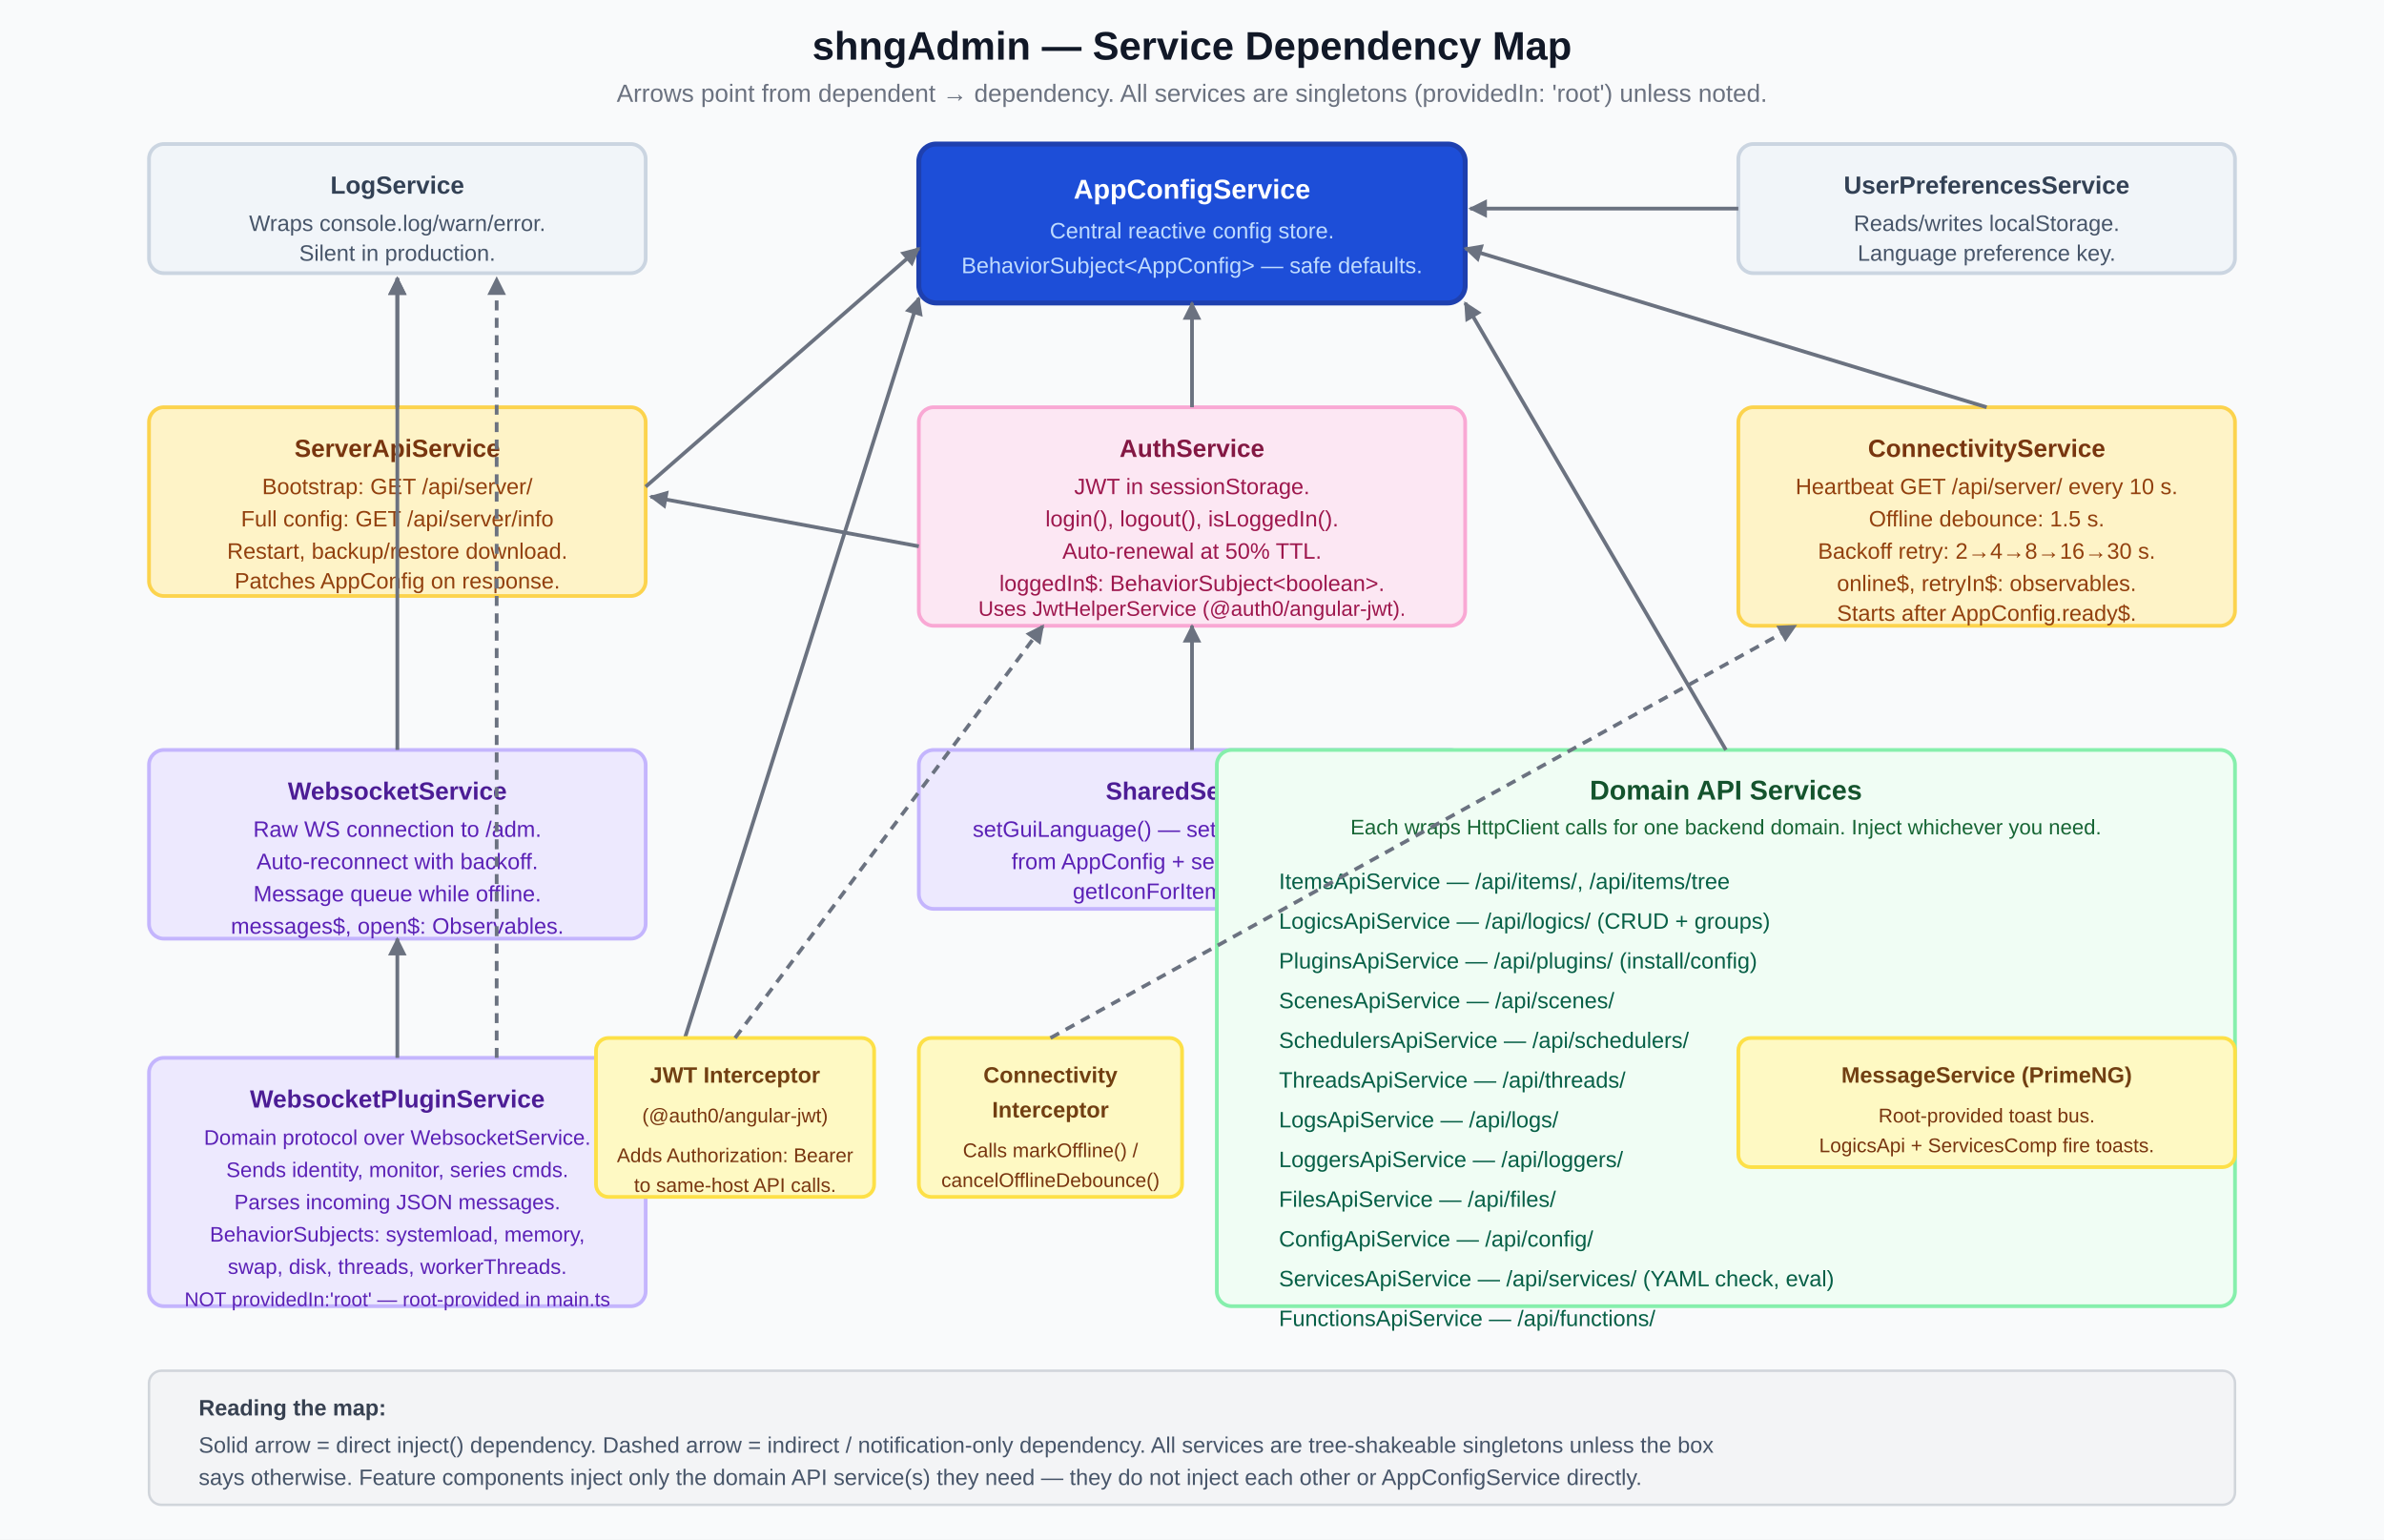
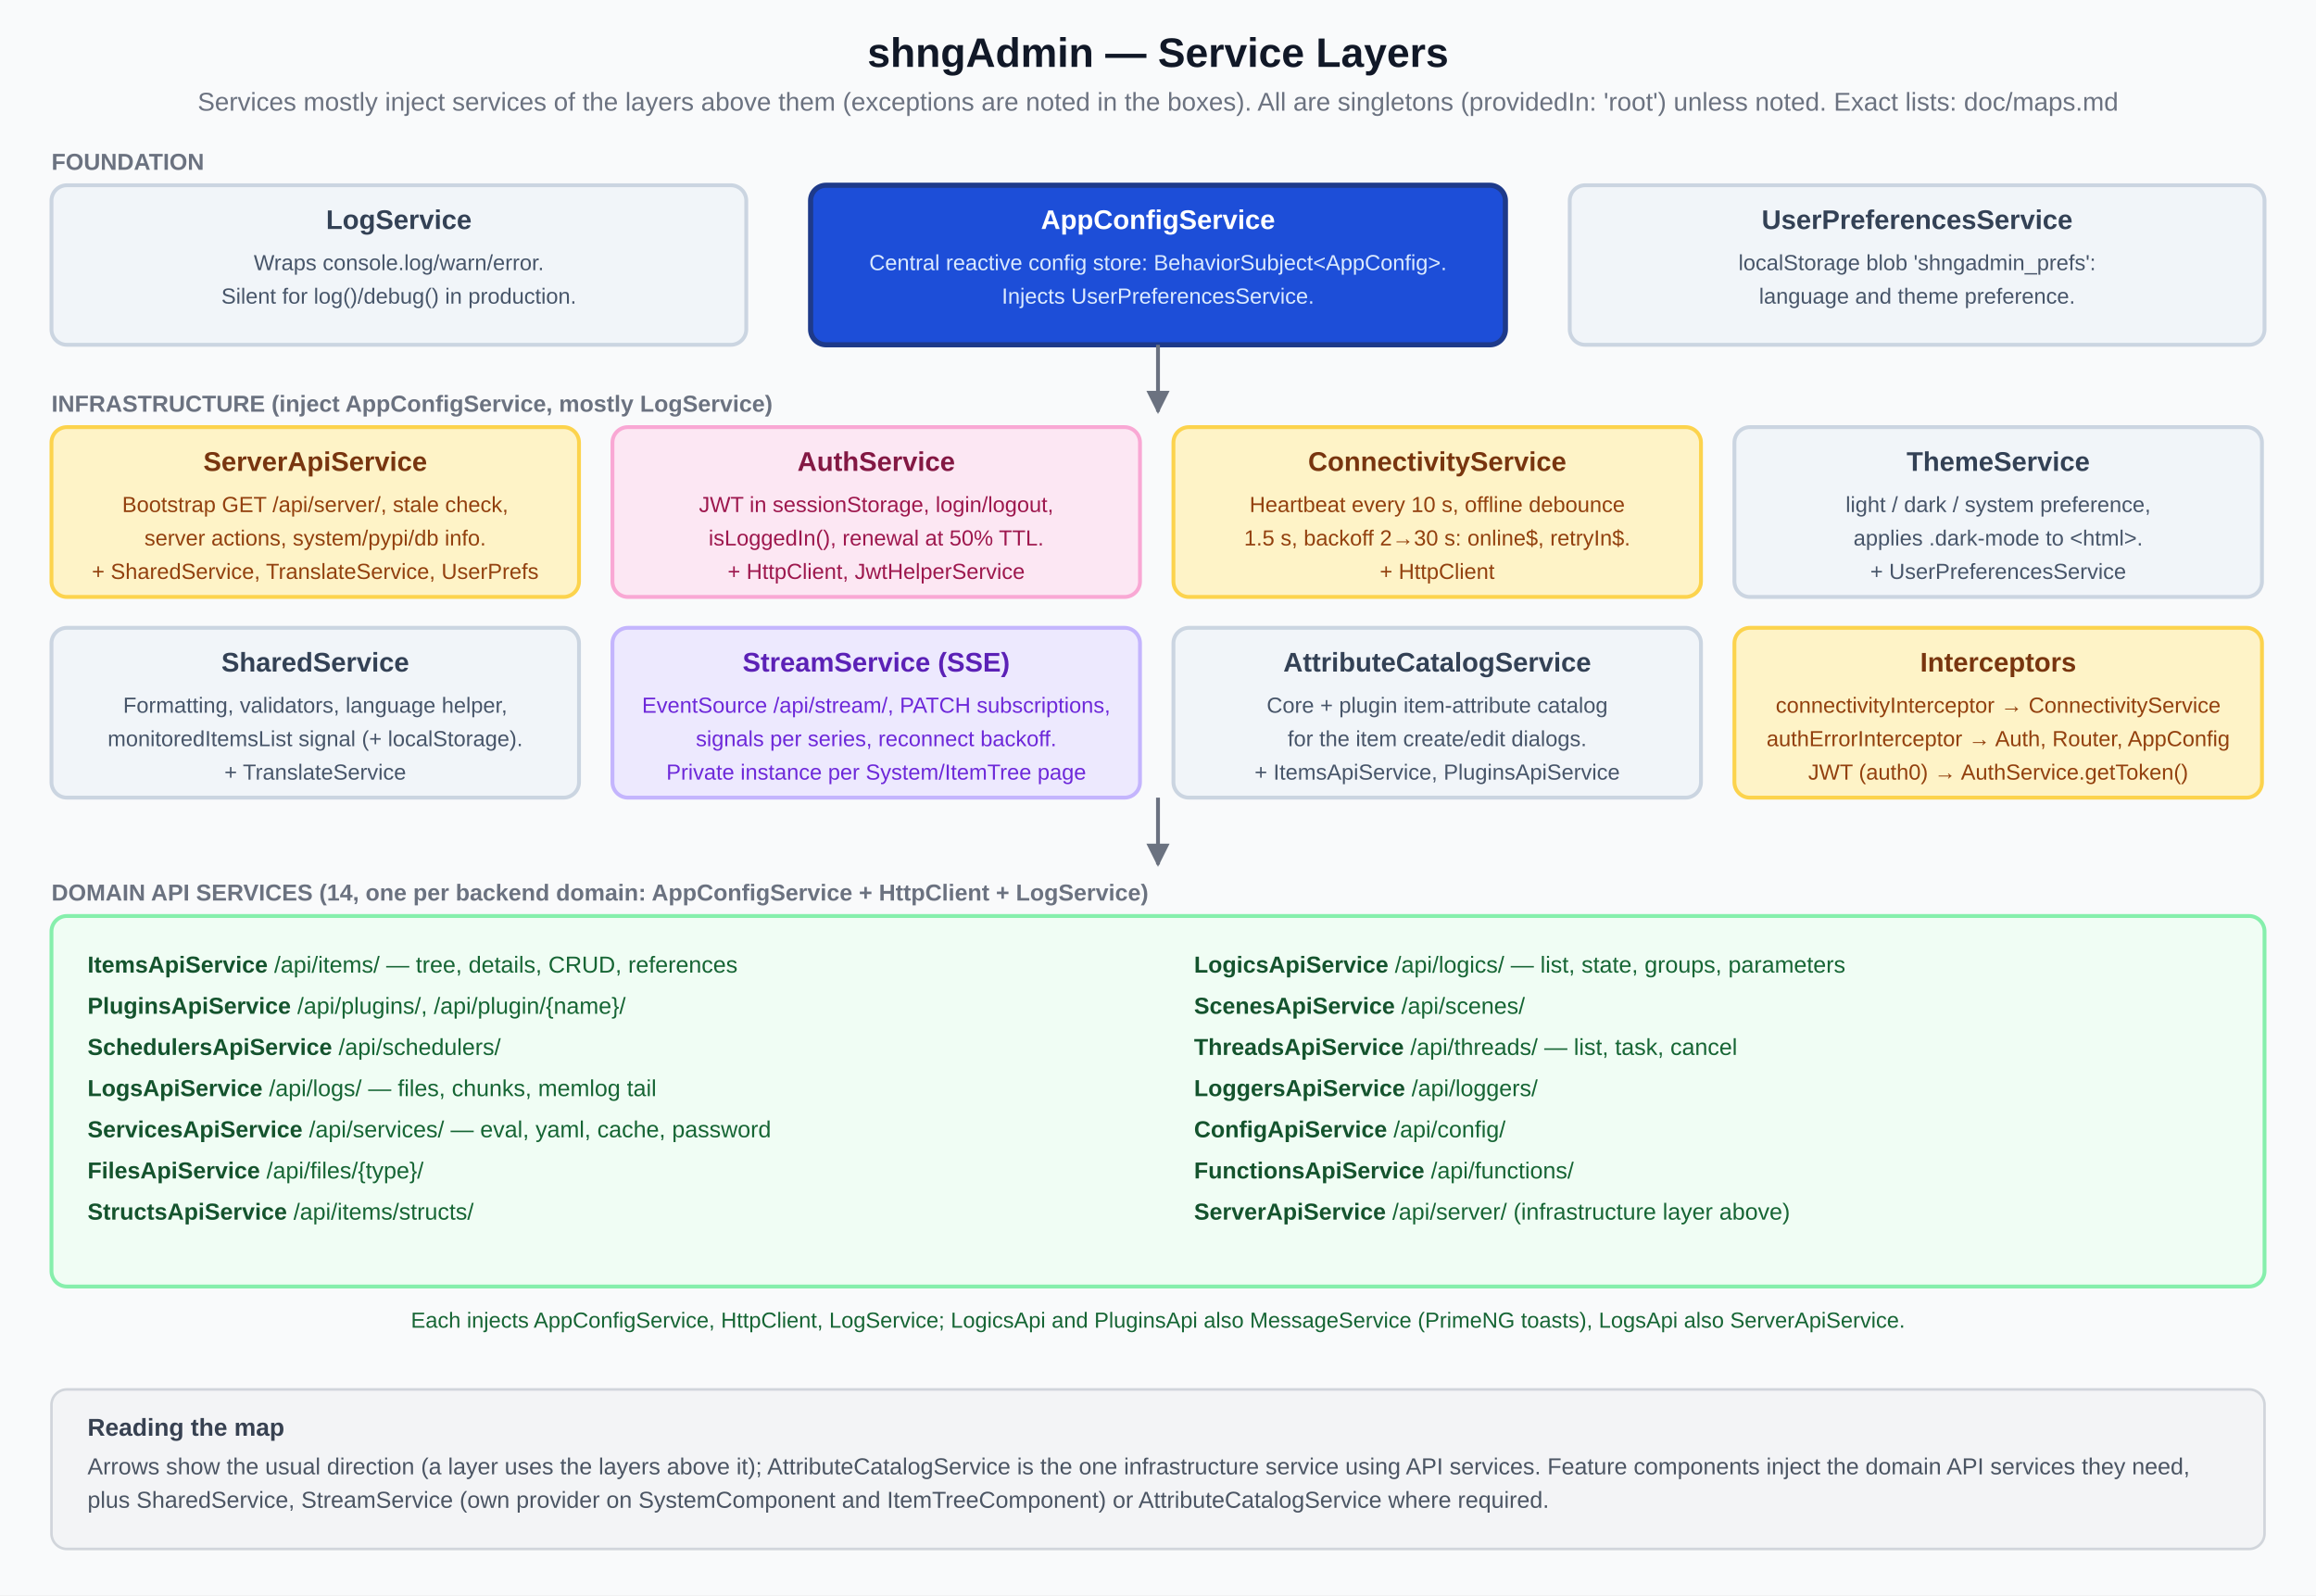
- <svg xmlns="http://www.w3.org/2000/svg" viewBox="0 0 960 620" font-family="'Segoe UI',Arial,sans-serif">
+ <svg xmlns="http://www.w3.org/2000/svg" viewBox="0 0 900 620" font-family="'Segoe UI',Arial,sans-serif">
  <defs>
-     <marker id="a" viewBox="0 0 10 10" refX="9" refY="5" markerWidth="5" markerHeight="5" orient="auto">
+     <marker id="a" viewBox="0 0 10 10" refX="9" refY="5" markerWidth="6" markerHeight="6" orient="auto">
      <path d="M0,0 L10,5 L0,10 z" fill="#6B7280" />
    </marker>
  </defs>
-   <rect width="960" height="620" fill="#F9FAFB" />
-   <text x="480" y="24" text-anchor="middle" font-size="16" font-weight="bold" fill="#111827">shngAdmin — Service Dependency Map</text>
-   <text x="480" y="41" text-anchor="middle" font-size="10" fill="#6B7280">Arrows point from dependent → dependency.  All services are singletons (providedIn: 'root') unless noted.</text>
-   <rect x="370" y="58" width="220" height="64" rx="7" fill="#1D4ED8" stroke="#1E40AF" stroke-width="2" />
-   <text x="480" y="80" text-anchor="middle" font-size="11" font-weight="bold" fill="#fff">AppConfigService</text>
-   <text x="480" y="96" text-anchor="middle" font-size="9" fill="#BFDBFE">Central reactive config store.</text>
-   <text x="480" y="110" text-anchor="middle" font-size="9" fill="#BFDBFE">BehaviorSubject&lt;AppConfig&gt; — safe defaults.</text>
-   <rect x="700" y="58" width="200" height="52" rx="6" fill="#F1F5F9" stroke="#CBD5E1" stroke-width="1.5" />
-   <text x="800" y="78" text-anchor="middle" font-size="10" font-weight="bold" fill="#334155">UserPreferencesService</text>
-   <text x="800" y="93" text-anchor="middle" font-size="9" fill="#475569">Reads/writes localStorage.</text>
-   <text x="800" y="105" text-anchor="middle" font-size="9" fill="#475569">Language preference key.</text>
-   <line x1="700" y1="84" x2="592" y2="84" stroke="#6B7280" stroke-width="1.5" marker-end="url(#a)" />
-   <rect x="60" y="58" width="200" height="52" rx="6" fill="#F1F5F9" stroke="#CBD5E1" stroke-width="1.5" />
-   <text x="160" y="78" text-anchor="middle" font-size="10" font-weight="bold" fill="#334155">LogService</text>
-   <text x="160" y="93" text-anchor="middle" font-size="9" fill="#475569">Wraps console.log/warn/error.</text>
-   <text x="160" y="105" text-anchor="middle" font-size="9" fill="#475569">Silent in production.</text>
-   <rect x="60" y="164" width="200" height="76" rx="6" fill="#FEF3C7" stroke="#FCD34D" stroke-width="1.5" />
-   <text x="160" y="184" text-anchor="middle" font-size="10" font-weight="bold" fill="#78350F">ServerApiService</text>
-   <text x="160" y="199" text-anchor="middle" font-size="9" fill="#92400E">Bootstrap: GET /api/server/</text>
-   <text x="160" y="212" text-anchor="middle" font-size="9" fill="#92400E">Full config: GET /api/server/info</text>
-   <text x="160" y="225" text-anchor="middle" font-size="9" fill="#92400E">Restart, backup/restore download.</text>
-   <text x="160" y="237" text-anchor="middle" font-size="9" fill="#92400E">Patches AppConfig on response.</text>
-   <line x1="260" y1="196" x2="370" y2="100" stroke="#6B7280" stroke-width="1.5" marker-end="url(#a)" />
-   <line x1="160" y1="164" x2="160" y2="112" stroke="#6B7280" stroke-width="1.5" marker-end="url(#a)" />
-   <rect x="370" y="164" width="220" height="88" rx="6" fill="#FCE7F3" stroke="#F9A8D4" stroke-width="1.5" />
-   <text x="480" y="184" text-anchor="middle" font-size="10" font-weight="bold" fill="#831843">AuthService</text>
-   <text x="480" y="199" text-anchor="middle" font-size="9" fill="#9D174D">JWT in sessionStorage.</text>
-   <text x="480" y="212" text-anchor="middle" font-size="9" fill="#9D174D">login(), logout(), isLoggedIn().</text>
-   <text x="480" y="225" text-anchor="middle" font-size="9" fill="#9D174D">Auto-renewal at 50% TTL.</text>
-   <text x="480" y="238" text-anchor="middle" font-size="9" fill="#9D174D">loggedIn$: BehaviorSubject&lt;boolean&gt;.</text>
-   <text x="480" y="248" text-anchor="middle" font-size="8.5" fill="#9D174D">Uses JwtHelperService (@auth0/angular-jwt).</text>
-   <line x1="480" y1="164" x2="480" y2="122" stroke="#6B7280" stroke-width="1.5" marker-end="url(#a)" />
-   <line x1="370" y1="220" x2="262" y2="200" stroke="#6B7280" stroke-width="1.5" marker-end="url(#a)" />
-   <rect x="700" y="164" width="200" height="88" rx="6" fill="#FEF3C7" stroke="#FCD34D" stroke-width="1.5" />
-   <text x="800" y="184" text-anchor="middle" font-size="10" font-weight="bold" fill="#78350F">ConnectivityService</text>
-   <text x="800" y="199" text-anchor="middle" font-size="9" fill="#92400E">Heartbeat GET /api/server/ every 10 s.</text>
-   <text x="800" y="212" text-anchor="middle" font-size="9" fill="#92400E">Offline debounce: 1.5 s.</text>
-   <text x="800" y="225" text-anchor="middle" font-size="9" fill="#92400E">Backoff retry: 2→4→8→16→30 s.</text>
-   <text x="800" y="238" text-anchor="middle" font-size="9" fill="#92400E">online$, retryIn$: observables.</text>
-   <text x="800" y="250" text-anchor="middle" font-size="9" fill="#92400E">Starts after AppConfig.ready$.</text>
-   <line x1="800" y1="164" x2="590" y2="100" stroke="#6B7280" stroke-width="1.5" marker-end="url(#a)" />
-   <rect x="370" y="302" width="220" height="64" rx="6" fill="#EDE9FE" stroke="#C4B5FD" stroke-width="1.5" />
-   <text x="480" y="322" text-anchor="middle" font-size="10" font-weight="bold" fill="#4C1D95">SharedService</text>
-   <text x="480" y="337" text-anchor="middle" font-size="9" fill="#5B21B6">setGuiLanguage() — sets ngx-translate lang</text>
-   <text x="480" y="350" text-anchor="middle" font-size="9" fill="#5B21B6">from AppConfig + server preference.</text>
-   <text x="480" y="362" text-anchor="middle" font-size="9" fill="#5B21B6">getIconForItem() helper.</text>
-   <line x1="480" y1="302" x2="480" y2="252" stroke="#6B7280" stroke-width="1.5" marker-end="url(#a)" />
-   <rect x="60" y="302" width="200" height="76" rx="6" fill="#EDE9FE" stroke="#C4B5FD" stroke-width="1.5" />
-   <text x="160" y="322" text-anchor="middle" font-size="10" font-weight="bold" fill="#4C1D95">WebsocketService</text>
-   <text x="160" y="337" text-anchor="middle" font-size="9" fill="#5B21B6">Raw WS connection to /adm.</text>
-   <text x="160" y="350" text-anchor="middle" font-size="9" fill="#5B21B6">Auto-reconnect with backoff.</text>
-   <text x="160" y="363" text-anchor="middle" font-size="9" fill="#5B21B6">Message queue while offline.</text>
-   <text x="160" y="376" text-anchor="middle" font-size="9" fill="#5B21B6">messages$, open$: Observables.</text>
-   <line x1="160" y1="302" x2="160" y2="112" stroke="#6B7280" stroke-width="1.5" marker-end="url(#a)" />
-   <rect x="60" y="426" width="200" height="100" rx="6" fill="#EDE9FE" stroke="#C4B5FD" stroke-width="1.5" />
-   <text x="160" y="446" text-anchor="middle" font-size="10" font-weight="bold" fill="#4C1D95">WebsocketPluginService</text>
-   <text x="160" y="461" text-anchor="middle" font-size="8.5" fill="#5B21B6">Domain protocol over WebsocketService.</text>
-   <text x="160" y="474" text-anchor="middle" font-size="8.5" fill="#5B21B6">Sends identity, monitor, series cmds.</text>
-   <text x="160" y="487" text-anchor="middle" font-size="8.5" fill="#5B21B6">Parses incoming JSON messages.</text>
-   <text x="160" y="500" text-anchor="middle" font-size="8.5" fill="#5B21B6">BehaviorSubjects: systemload, memory,</text>
-   <text x="160" y="513" text-anchor="middle" font-size="8.5" fill="#5B21B6">  swap, disk, threads, workerThreads.</text>
-   <text x="160" y="526" text-anchor="middle" font-size="8" fill="#5B21B6">NOT providedIn:'root' — root-provided in main.ts</text>
-   <line x1="160" y1="426" x2="160" y2="378" stroke="#6B7280" stroke-width="1.5" marker-end="url(#a)" />
-   <line x1="260" y1="468" x2="370" y2="120" stroke="#6B7280" stroke-width="1.5" marker-end="url(#a)" />
-   <line x1="200" y1="426" x2="200" y2="112" stroke="#6B7280" stroke-width="1.5" stroke-dasharray="4,3" marker-end="url(#a)" />
-   <rect x="490" y="302" width="410" height="224" rx="6" fill="#F0FDF4" stroke="#86EFAC" stroke-width="1.5" />
-   <text x="695" y="322" text-anchor="middle" font-size="11" font-weight="bold" fill="#14532D">Domain API Services</text>
-   <text x="695" y="336" text-anchor="middle" font-size="8.5" fill="#166534">Each wraps HttpClient calls for one backend domain.  Inject whichever you need.</text>
-   <text x="515" y="358" font-size="9" fill="#065F46">ItemsApiService       — /api/items/, /api/items/tree</text>
-   <text x="515" y="374" font-size="9" fill="#065F46">LogicsApiService      — /api/logics/  (CRUD + groups)</text>
-   <text x="515" y="390" font-size="9" fill="#065F46">PluginsApiService     — /api/plugins/  (install/config)</text>
-   <text x="515" y="406" font-size="9" fill="#065F46">ScenesApiService      — /api/scenes/</text>
-   <text x="515" y="422" font-size="9" fill="#065F46">SchedulersApiService  — /api/schedulers/</text>
-   <text x="515" y="438" font-size="9" fill="#065F46">ThreadsApiService     — /api/threads/</text>
-   <text x="515" y="454" font-size="9" fill="#065F46">LogsApiService        — /api/logs/</text>
-   <text x="515" y="470" font-size="9" fill="#065F46">LoggersApiService     — /api/loggers/</text>
-   <text x="515" y="486" font-size="9" fill="#065F46">FilesApiService       — /api/files/</text>
-   <text x="515" y="502" font-size="9" fill="#065F46">ConfigApiService      — /api/config/</text>
-   <text x="515" y="518" font-size="9" fill="#065F46">ServicesApiService    — /api/services/ (YAML check, eval)</text>
-   <text x="515" y="534" font-size="9" fill="#065F46">FunctionsApiService   — /api/functions/</text>
-   <line x1="695" y1="302" x2="590" y2="122" stroke="#6B7280" stroke-width="1.5" marker-end="url(#a)" />
-   <rect x="370" y="418" width="106" height="64" rx="5" fill="#FEF9C3" stroke="#FDE047" stroke-width="1.5" />
-   <text x="423" y="436" text-anchor="middle" font-size="9" font-weight="bold" fill="#713F12">Connectivity</text>
-   <text x="423" y="450" text-anchor="middle" font-size="9" font-weight="bold" fill="#713F12">Interceptor</text>
-   <text x="423" y="466" text-anchor="middle" font-size="8" fill="#78350F">Calls markOffline() /</text>
-   <text x="423" y="478" text-anchor="middle" font-size="8" fill="#78350F">cancelOfflineDebounce()</text>
-   <line x1="423" y1="418" x2="723" y2="252" stroke="#6B7280" stroke-width="1.5" stroke-dasharray="4,3" marker-end="url(#a)" />
-   <rect x="240" y="418" width="112" height="64" rx="5" fill="#FEF9C3" stroke="#FDE047" stroke-width="1.5" />
-   <text x="296" y="436" text-anchor="middle" font-size="9" font-weight="bold" fill="#713F12">JWT Interceptor</text>
-   <text x="296" y="452" text-anchor="middle" font-size="8" fill="#78350F">(@auth0/angular-jwt)</text>
-   <text x="296" y="468" text-anchor="middle" font-size="8" fill="#78350F">Adds Authorization: Bearer</text>
-   <text x="296" y="480" text-anchor="middle" font-size="8" fill="#78350F">to same-host API calls.</text>
-   <line x1="296" y1="418" x2="420" y2="252" stroke="#6B7280" stroke-width="1.5" stroke-dasharray="4,3" marker-end="url(#a)" />
-   <rect x="700" y="418" width="200" height="52" rx="5" fill="#FEF9C3" stroke="#FDE047" stroke-width="1.5" />
-   <text x="800" y="436" text-anchor="middle" font-size="9" font-weight="bold" fill="#713F12">MessageService (PrimeNG)</text>
-   <text x="800" y="452" text-anchor="middle" font-size="8" fill="#78350F">Root-provided toast bus.</text>
-   <text x="800" y="464" text-anchor="middle" font-size="8" fill="#78350F">LogicsApi + ServicesComp fire toasts.</text>
-   <rect x="60" y="552" width="840" height="54" rx="5" fill="#F3F4F6" stroke="#D1D5DB" stroke-width="1" />
-   <text x="80" y="570" font-size="9" font-weight="bold" fill="#374151">Reading the map:</text>
-   <text x="80" y="585" font-size="9" fill="#475569">Solid arrow = direct inject() dependency.  Dashed arrow = indirect / notification-only dependency.  All services are tree-shakeable singletons unless the box</text>
-   <text x="80" y="598" font-size="9" fill="#475569">says otherwise.  Feature components inject only the domain API service(s) they need — they do not inject each other or AppConfigService directly.</text>
+   <rect width="900" height="620" fill="#F9FAFB" />
+   <text x="450" y="26" text-anchor="middle" font-size="16" font-weight="bold" fill="#111827">shngAdmin — Service Layers</text>
+   <text x="450" y="43" text-anchor="middle" font-size="10" fill="#6B7280">Services mostly inject services of the layers above them (exceptions are noted in the boxes). All are singletons (providedIn: 'root') unless noted. Exact lists: doc/maps.md</text>
+   <text x="20" y="66" font-size="9" font-weight="bold" fill="#6B7280">FOUNDATION</text>
+   <rect x="20" y="72" width="270" height="62" rx="6" fill="#F1F5F9" stroke="#CBD5E1" stroke-width="1.5" />
+   <text x="155.0" y="89" text-anchor="middle" font-size="10.5" font-weight="bold" fill="#334155">LogService</text>
+   <text x="155.0" y="105" text-anchor="middle" font-size="8.5" fill="#475569">Wraps console.log/warn/error.</text>
+   <text x="155.0" y="118" text-anchor="middle" font-size="8.5" fill="#475569">Silent for log()/debug() in production.</text>
+   <rect x="315" y="72" width="270" height="62" rx="6" fill="#1D4ED8" stroke="#1E3A8A" stroke-width="2" />
+   <text x="450.0" y="89" text-anchor="middle" font-size="10.5" font-weight="bold" fill="#FFFFFF">AppConfigService</text>
+   <text x="450.0" y="105" text-anchor="middle" font-size="8.5" fill="#DBEAFE">Central reactive config store: BehaviorSubject&lt;AppConfig&gt;.</text>
+   <text x="450.0" y="118" text-anchor="middle" font-size="8.5" fill="#DBEAFE">Injects UserPreferencesService.</text>
+   <rect x="610" y="72" width="270" height="62" rx="6" fill="#F1F5F9" stroke="#CBD5E1" stroke-width="1.5" />
+   <text x="745.0" y="89" text-anchor="middle" font-size="10.5" font-weight="bold" fill="#334155">UserPreferencesService</text>
+   <text x="745.0" y="105" text-anchor="middle" font-size="8.5" fill="#475569">localStorage blob 'shngadmin_prefs':</text>
+   <text x="745.0" y="118" text-anchor="middle" font-size="8.5" fill="#475569">language and theme preference.</text>
+   <text x="20" y="160" font-size="9" font-weight="bold" fill="#6B7280">INFRASTRUCTURE (inject AppConfigService, mostly LogService)</text>
+   <rect x="20" y="166" width="205" height="66" rx="6" fill="#FEF3C7" stroke="#FCD34D" stroke-width="1.5" />
+   <text x="122.5" y="183" text-anchor="middle" font-size="10.5" font-weight="bold" fill="#78350F">ServerApiService</text>
+   <text x="122.5" y="199" text-anchor="middle" font-size="8.5" fill="#92400E">Bootstrap GET /api/server/, stale check,</text>
+   <text x="122.5" y="212" text-anchor="middle" font-size="8.5" fill="#92400E">server actions, system/pypi/db info.</text>
+   <text x="122.5" y="225" text-anchor="middle" font-size="8.5" fill="#92400E">+ SharedService, TranslateService, UserPrefs</text>
+   <rect x="238" y="166" width="205" height="66" rx="6" fill="#FCE7F3" stroke="#F9A8D4" stroke-width="1.5" />
+   <text x="340.5" y="183" text-anchor="middle" font-size="10.5" font-weight="bold" fill="#831843">AuthService</text>
+   <text x="340.5" y="199" text-anchor="middle" font-size="8.5" fill="#9D174D">JWT in sessionStorage, login/logout,</text>
+   <text x="340.5" y="212" text-anchor="middle" font-size="8.5" fill="#9D174D">isLoggedIn(), renewal at 50% TTL.</text>
+   <text x="340.5" y="225" text-anchor="middle" font-size="8.5" fill="#9D174D">+ HttpClient, JwtHelperService</text>
+   <rect x="456" y="166" width="205" height="66" rx="6" fill="#FEF3C7" stroke="#FCD34D" stroke-width="1.5" />
+   <text x="558.5" y="183" text-anchor="middle" font-size="10.5" font-weight="bold" fill="#78350F">ConnectivityService</text>
+   <text x="558.5" y="199" text-anchor="middle" font-size="8.5" fill="#92400E">Heartbeat every 10 s, offline debounce</text>
+   <text x="558.5" y="212" text-anchor="middle" font-size="8.5" fill="#92400E">1.5 s, backoff 2→30 s: online$, retryIn$.</text>
+   <text x="558.5" y="225" text-anchor="middle" font-size="8.5" fill="#92400E">+ HttpClient</text>
+   <rect x="674" y="166" width="205" height="66" rx="6" fill="#F1F5F9" stroke="#CBD5E1" stroke-width="1.5" />
+   <text x="776.5" y="183" text-anchor="middle" font-size="10.5" font-weight="bold" fill="#334155">ThemeService</text>
+   <text x="776.5" y="199" text-anchor="middle" font-size="8.5" fill="#475569">light / dark / system preference,</text>
+   <text x="776.5" y="212" text-anchor="middle" font-size="8.5" fill="#475569">applies .dark-mode to &lt;html&gt;.</text>
+   <text x="776.5" y="225" text-anchor="middle" font-size="8.5" fill="#475569">+ UserPreferencesService</text>
+   <rect x="20" y="244" width="205" height="66" rx="6" fill="#F1F5F9" stroke="#CBD5E1" stroke-width="1.5" />
+   <text x="122.5" y="261" text-anchor="middle" font-size="10.5" font-weight="bold" fill="#334155">SharedService</text>
+   <text x="122.5" y="277" text-anchor="middle" font-size="8.5" fill="#475569">Formatting, validators, language helper,</text>
+   <text x="122.5" y="290" text-anchor="middle" font-size="8.5" fill="#475569">monitoredItemsList signal (+ localStorage).</text>
+   <text x="122.5" y="303" text-anchor="middle" font-size="8.5" fill="#475569">+ TranslateService</text>
+   <rect x="238" y="244" width="205" height="66" rx="6" fill="#EDE9FE" stroke="#C4B5FD" stroke-width="1.5" />
+   <text x="340.5" y="261" text-anchor="middle" font-size="10.5" font-weight="bold" fill="#5B21B6">StreamService (SSE)</text>
+   <text x="340.5" y="277" text-anchor="middle" font-size="8.5" fill="#6D28D9">EventSource /api/stream/, PATCH subscriptions,</text>
+   <text x="340.5" y="290" text-anchor="middle" font-size="8.5" fill="#6D28D9">signals per series, reconnect backoff.</text>
+   <text x="340.5" y="303" text-anchor="middle" font-size="8.5" fill="#6D28D9">Private instance per System/ItemTree page</text>
+   <rect x="456" y="244" width="205" height="66" rx="6" fill="#F1F5F9" stroke="#CBD5E1" stroke-width="1.5" />
+   <text x="558.5" y="261" text-anchor="middle" font-size="10.5" font-weight="bold" fill="#334155">AttributeCatalogService</text>
+   <text x="558.5" y="277" text-anchor="middle" font-size="8.5" fill="#475569">Core + plugin item-attribute catalog</text>
+   <text x="558.5" y="290" text-anchor="middle" font-size="8.5" fill="#475569">for the item create/edit dialogs.</text>
+   <text x="558.5" y="303" text-anchor="middle" font-size="8.5" fill="#475569">+ ItemsApiService, PluginsApiService</text>
+   <rect x="674" y="244" width="205" height="66" rx="6" fill="#FEF3C7" stroke="#FCD34D" stroke-width="1.5" />
+   <text x="776.5" y="261" text-anchor="middle" font-size="10.5" font-weight="bold" fill="#78350F">Interceptors</text>
+   <text x="776.5" y="277" text-anchor="middle" font-size="8.5" fill="#92400E">connectivityInterceptor → ConnectivityService</text>
+   <text x="776.5" y="290" text-anchor="middle" font-size="8.5" fill="#92400E">authErrorInterceptor → Auth, Router, AppConfig</text>
+   <text x="776.5" y="303" text-anchor="middle" font-size="8.5" fill="#92400E">JWT (auth0) → AuthService.getToken()</text>
+   <line x1="450" y1="134" x2="450" y2="160" stroke="#6B7280" stroke-width="1.5" marker-end="url(#a)" />
+   <line x1="450" y1="310" x2="450" y2="336" stroke="#6B7280" stroke-width="1.5" marker-end="url(#a)" />
+   <text x="20" y="350" font-size="9" font-weight="bold" fill="#6B7280">DOMAIN API SERVICES (14, one per backend domain: AppConfigService + HttpClient + LogService)</text>
+   <rect x="20" y="356" width="860" height="144" rx="6" fill="#F0FDF4" stroke="#86EFAC" stroke-width="1.5" />
+   <text x="34" y="378" font-size="9" fill="#166534">
+     <tspan font-weight="bold" fill="#14532D">ItemsApiService</tspan>  /api/items/ — tree, details, CRUD, references</text>
+   <text x="464" y="378" font-size="9" fill="#166534">
+     <tspan font-weight="bold" fill="#14532D">LogicsApiService</tspan>  /api/logics/ — list, state, groups, parameters</text>
+   <text x="34" y="394" font-size="9" fill="#166534">
+     <tspan font-weight="bold" fill="#14532D">PluginsApiService</tspan>  /api/plugins/, /api/plugin/{name}/</text>
+   <text x="464" y="394" font-size="9" fill="#166534">
+     <tspan font-weight="bold" fill="#14532D">ScenesApiService</tspan>  /api/scenes/</text>
+   <text x="34" y="410" font-size="9" fill="#166534">
+     <tspan font-weight="bold" fill="#14532D">SchedulersApiService</tspan>  /api/schedulers/</text>
+   <text x="464" y="410" font-size="9" fill="#166534">
+     <tspan font-weight="bold" fill="#14532D">ThreadsApiService</tspan>  /api/threads/ — list, task, cancel</text>
+   <text x="34" y="426" font-size="9" fill="#166534">
+     <tspan font-weight="bold" fill="#14532D">LogsApiService</tspan>  /api/logs/ — files, chunks, memlog tail</text>
+   <text x="464" y="426" font-size="9" fill="#166534">
+     <tspan font-weight="bold" fill="#14532D">LoggersApiService</tspan>  /api/loggers/</text>
+   <text x="34" y="442" font-size="9" fill="#166534">
+     <tspan font-weight="bold" fill="#14532D">ServicesApiService</tspan>  /api/services/ — eval, yaml, cache, password</text>
+   <text x="464" y="442" font-size="9" fill="#166534">
+     <tspan font-weight="bold" fill="#14532D">ConfigApiService</tspan>  /api/config/</text>
+   <text x="34" y="458" font-size="9" fill="#166534">
+     <tspan font-weight="bold" fill="#14532D">FilesApiService</tspan>  /api/files/{type}/</text>
+   <text x="464" y="458" font-size="9" fill="#166534">
+     <tspan font-weight="bold" fill="#14532D">FunctionsApiService</tspan>  /api/functions/</text>
+   <text x="34" y="474" font-size="9" fill="#166534">
+     <tspan font-weight="bold" fill="#14532D">StructsApiService</tspan>  /api/items/structs/</text>
+   <text x="464" y="474" font-size="9" fill="#166534">
+     <tspan font-weight="bold" fill="#14532D">ServerApiService</tspan>  /api/server/ (infrastructure layer above)</text>
+   <text x="450" y="516" text-anchor="middle" font-size="8.5" fill="#166534">Each injects AppConfigService, HttpClient, LogService; LogicsApi and PluginsApi also MessageService (PrimeNG toasts), LogsApi also ServerApiService.</text>
+   <rect x="20" y="540" width="860" height="62" rx="6" fill="#F3F4F6" stroke="#D1D5DB" />
+   <text x="34" y="558" font-size="9.5" font-weight="bold" fill="#374151">Reading the map</text>
+   <text x="34" y="573" font-size="9" fill="#4B5563">Arrows show the usual direction (a layer uses the layers above it); AttributeCatalogService is the one infrastructure service using API services. Feature components inject the domain API services they need,</text>
+   <text x="34" y="586" font-size="9" fill="#4B5563">plus SharedService, StreamService (own provider on SystemComponent and ItemTreeComponent) or AttributeCatalogService where required.</text>
</svg>
